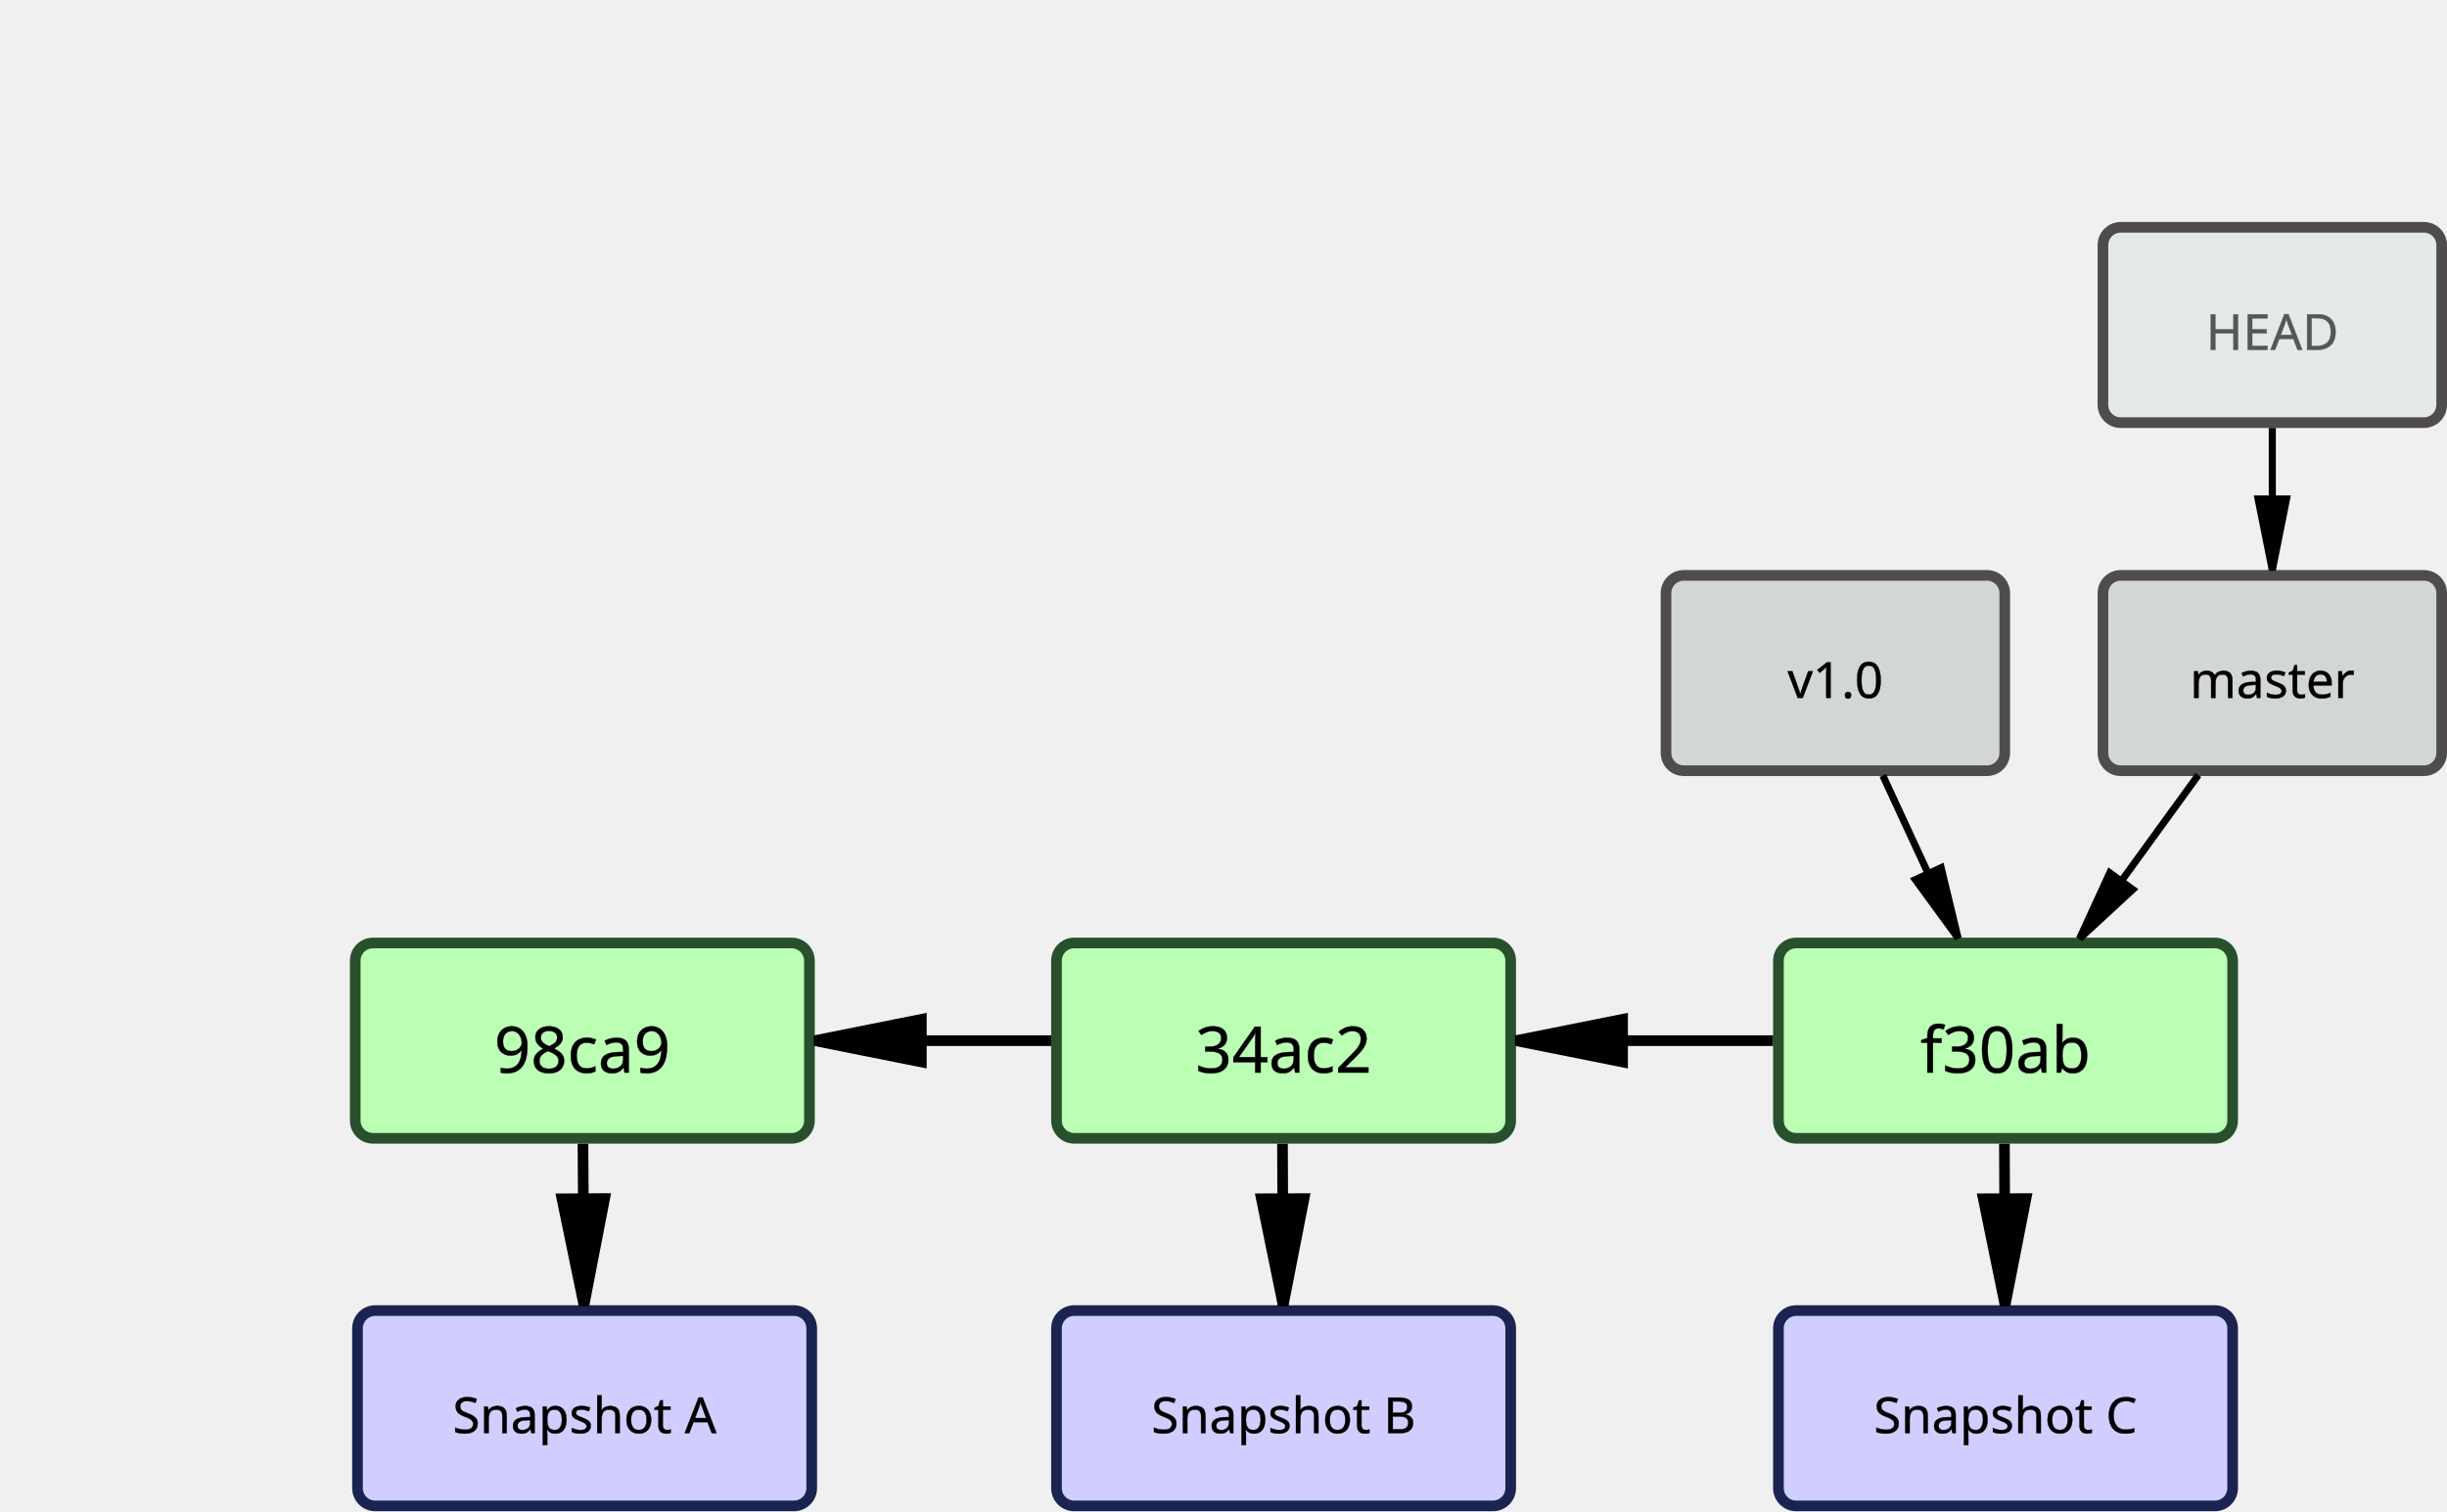
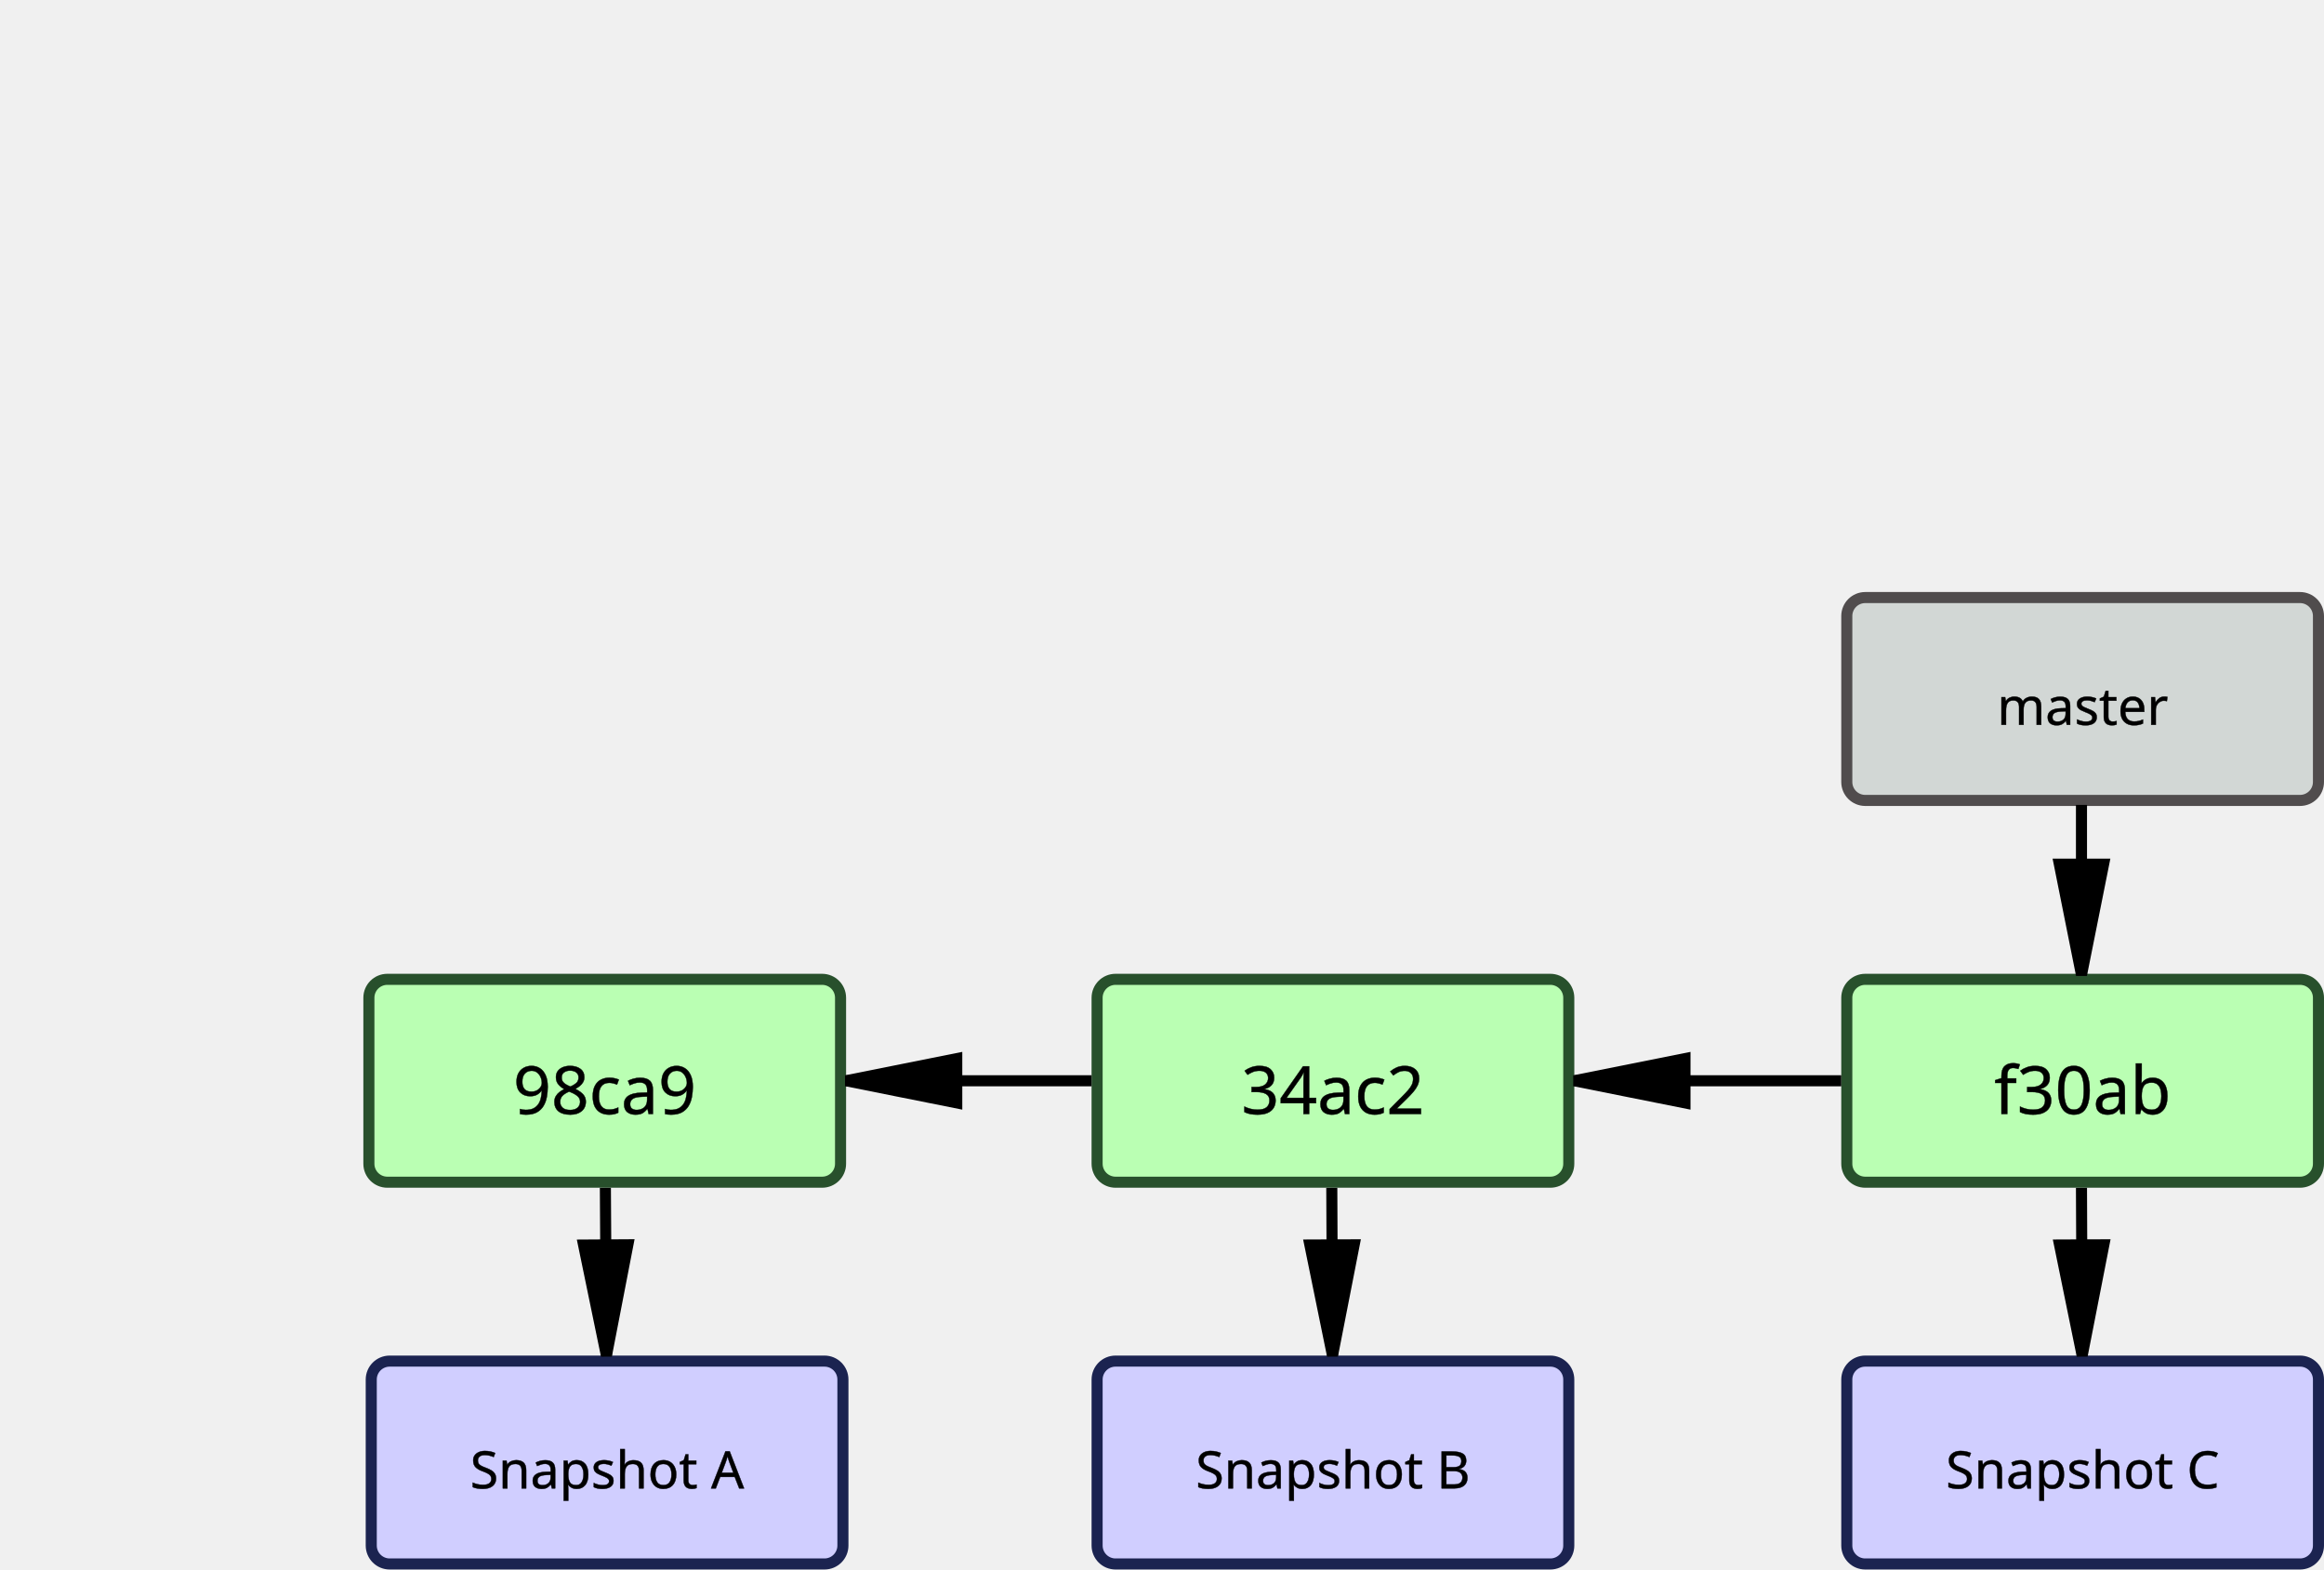
<svg xmlns="http://www.w3.org/2000/svg">
  <defs>
    <marker id="Arrow1Lend" orient="auto" refX="0.0" refY="0.0" style="overflow:visible;">
      <path d="M -10,0.0 L -10.0,-2.0 L 0.0,0.0 L -10.0,2.0 z " id="path3666" style="fill-rule:evenodd;stroke:#000000;stroke-width:1.0px;marker-start:none;" />
    </marker>
  </defs>
  <g style="stroke:#000000;fill:#fff">
    <rect height="55.0" id="292" rx="5.0" ry="5.0" style="stroke:#1b2350;stroke-width:3px;fill:#d0ceff" width="127.864" x="100.641" y="369.0" />
    <text id="292_text" style="fill:#ffffff;stroke:#ffffff;stroke-width:0.1px;font-family: Geneva;font-size:14px" x="100.641" y="369.0">
      <tspan fill="#000000" font-family="Geneva;" font-size="14.0px" id="292_line1" stroke="#000000" text-align="center" text-anchor="middle" x="164.573" y="403.5">
				Snapshot A
			</tspan>
    </text>
    <path d="M 164.111,322.0 L 164.393,367.5" id="293" style="marker-start:none;stroke:#000000;stroke-width:3px;marker-end:url(#Arrow1Lend);fill:none" />
    <rect height="55.0" id="294" rx="5.0" ry="5.0" style="stroke:#1b2350;stroke-width:3px;fill:#d0ceff" width="127.864" x="297.412" y="369.0" />
    <text id="294_text" style="fill:#ffffff;stroke:#ffffff;stroke-width:0.1px;font-family: Geneva;font-size:14px" x="297.412" y="369.0">
      <tspan fill="#000000" font-family="Geneva;" font-size="14.0px" id="294_line1" stroke="#000000" text-align="center" text-anchor="middle" x="361.344" y="403.5">
				Snapshot B
			</tspan>
    </text>
    <path d="M 361.033,322.0 L 361.223,367.5" id="295" style="marker-start:none;stroke:#000000;stroke-width:3px;marker-end:url(#Arrow1Lend);fill:none" />
    <rect height="55.0" id="296" rx="5.0" ry="5.0" style="stroke:#1b2350;stroke-width:3px;fill:#d0ceff" width="127.864" x="500.643" y="369.0" />
    <text id="296_text" style="fill:#ffffff;stroke:#ffffff;stroke-width:0.1px;font-family: Geneva;font-size:14px" x="500.643" y="369.0">
      <tspan fill="#000000" font-family="Geneva;" font-size="14.0px" id="296_line1" stroke="#000000" text-align="center" text-anchor="middle" x="564.575" y="403.5">
				Snapshot C
			</tspan>
    </text>
    <path d="M 564.264,322.0 L 564.454,367.5" id="297" style="marker-start:none;stroke:#000000;stroke-width:3px;marker-end:url(#Arrow1Lend);fill:none" />
    <rect height="55.0" id="298" rx="5.0" ry="5.0" style="stroke:#28502c;stroke-width:3px;fill:#baffb3" width="127.864" x="100.0" y="265.5" />
    <text id="298_text" style="fill:#000000;stroke:#000000;stroke-width:0.1px;font-family: Geneva;font-size:14px" x="100.0" y="265.5">
      <tspan fill="#000000" font-family="Courier;" font-size="18.0px" id="298_line1" stroke="#000000" text-align="center" text-anchor="middle" x="163.932" y="302.0">
				98ca9
			</tspan>
    </text>
    <rect height="55.0" id="299" rx="5.0" ry="5.0" style="stroke:#28502c;stroke-width:3px;fill:#baffb3" width="127.864" x="297.412" y="265.5" />
    <text id="299_text" style="fill:#000000;stroke:#000000;stroke-width:0.1px;font-family: Geneva;font-size:14px" x="297.412" y="265.5">
      <tspan fill="#000000" font-family="Courier;" font-size="18.0px" id="299_line1" stroke="#000000" text-align="center" text-anchor="middle" x="361.344" y="302.0">
				34ac2
			</tspan>
    </text>
    <rect height="55.0" id="300" rx="5.0" ry="5.0" style="stroke:#28502c;stroke-width:3px;fill:#baffb3" width="127.864" x="500.643" y="265.5" />
    <text id="300_text" style="fill:#000000;stroke:#000000;stroke-width:0.1px;font-family: Geneva;font-size:14px" x="500.643" y="265.5">
      <tspan fill="#000000" font-family="Courier;" font-size="18.0px" id="300_line1" stroke="#000000" text-align="center" text-anchor="middle" x="564.575" y="302.0">
				f30ab
			</tspan>
    </text>
    <path d="M 295.912,293.0 L 229.364,293.0" id="301" style="marker-start:none;stroke:#000000;stroke-width:3px;marker-end:url(#Arrow1Lend);fill:none" />
    <path d="M 499.143,293.0 L 426.776,293.0" id="302" style="marker-start:none;stroke:#000000;stroke-width:3px;marker-end:url(#Arrow1Lend);fill:none" />
-     <rect height="55.0" id="303" rx="5.0" ry="5.0" style="stroke:#504c4d;stroke-width:3px;fill:#d2d7d5" width="95.357" x="592.0" y="162.0" />
+     <rect height="55.0" id="303" rx="5.0" ry="5.0" style="stroke:#504c4d;stroke-width:3px;fill:#d2d7d5" width="127.864" x="500.643" y="162.0" />
    <text id="303_text" style="fill:#000000;stroke:#000000;stroke-width:0.1px;font-family: Geneva;font-size:14px" x="592.0" y="162.0">
-       <tspan fill="#000000" font-family="Geneva;" font-size="14.0px" id="303_line1" stroke="#000000" text-align="center" text-anchor="middle" x="639.678" y="196.5">
+       <tspan fill="#000000" font-family="Geneva;" font-size="14.0px" id="303_line1" stroke="#000000" text-align="center" text-anchor="middle" x="564.575" y="196.5">
				master
			</tspan>
    </text>
-     <path d="M 618.842,218.214 L 585.411,264.286" id="305" style="marker-start:none;stroke:#000000;stroke-width:2px;marker-end:url(#Arrow1Lend);fill:none" />
-     <rect height="55.0" id="306" rx="5.0" ry="5.0" style="stroke:#504c4d;stroke-width:3px;fill:#e3e9e7" width="95.357" x="592.0" y="64.0" />
-     <text id="306_text" style="fill:#565656;stroke:#565656;stroke-width:0.1px;font-family: Geneva;font-size:14px" x="592.0" y="64.0">
-       <tspan fill="#565656" font-family="Geneva;" font-size="14.0px" id="306_line1" stroke="#565656" text-align="center" text-anchor="middle" x="639.678" y="98.5">
- 				HEAD
- 			</tspan>
-     </text>
-     <path d="M 639.678,120.5 L 639.678,160.5" id="307" style="marker-start:none;stroke:#000000;stroke-width:2px;marker-end:url(#Arrow1Lend);fill:none" />
-     <rect height="55.0" id="309" rx="5.0" ry="5.0" style="stroke:#504c4d;stroke-width:3px;fill:#d2d7d5" width="95.357" x="469.0" y="162.0" />
-     <text id="309_text" style="fill:#000000;stroke:#000000;stroke-width:0.1px;font-family: Geneva;font-size:14px" x="469.0" y="162.0">
-       <tspan fill="#000000" font-family="Geneva;" font-size="14.0px" id="309_line1" stroke="#000000" text-align="center" text-anchor="middle" x="516.678" y="196.5">
- 				v1.0
- 			</tspan>
-     </text>
-     <path d="M 530.035,218.361 L 551.219,264.139" id="312" style="marker-start:none;stroke:#000000;stroke-width:2px;marker-end:url(#Arrow1Lend);fill:none" />
+     <path d="M 564.264,218.214 L 564.264,264.286" id="305" style="marker-start:none;stroke:#000000;stroke-width:3px;marker-end:url(#Arrow1Lend);fill:none" />
  </g>
</svg>
